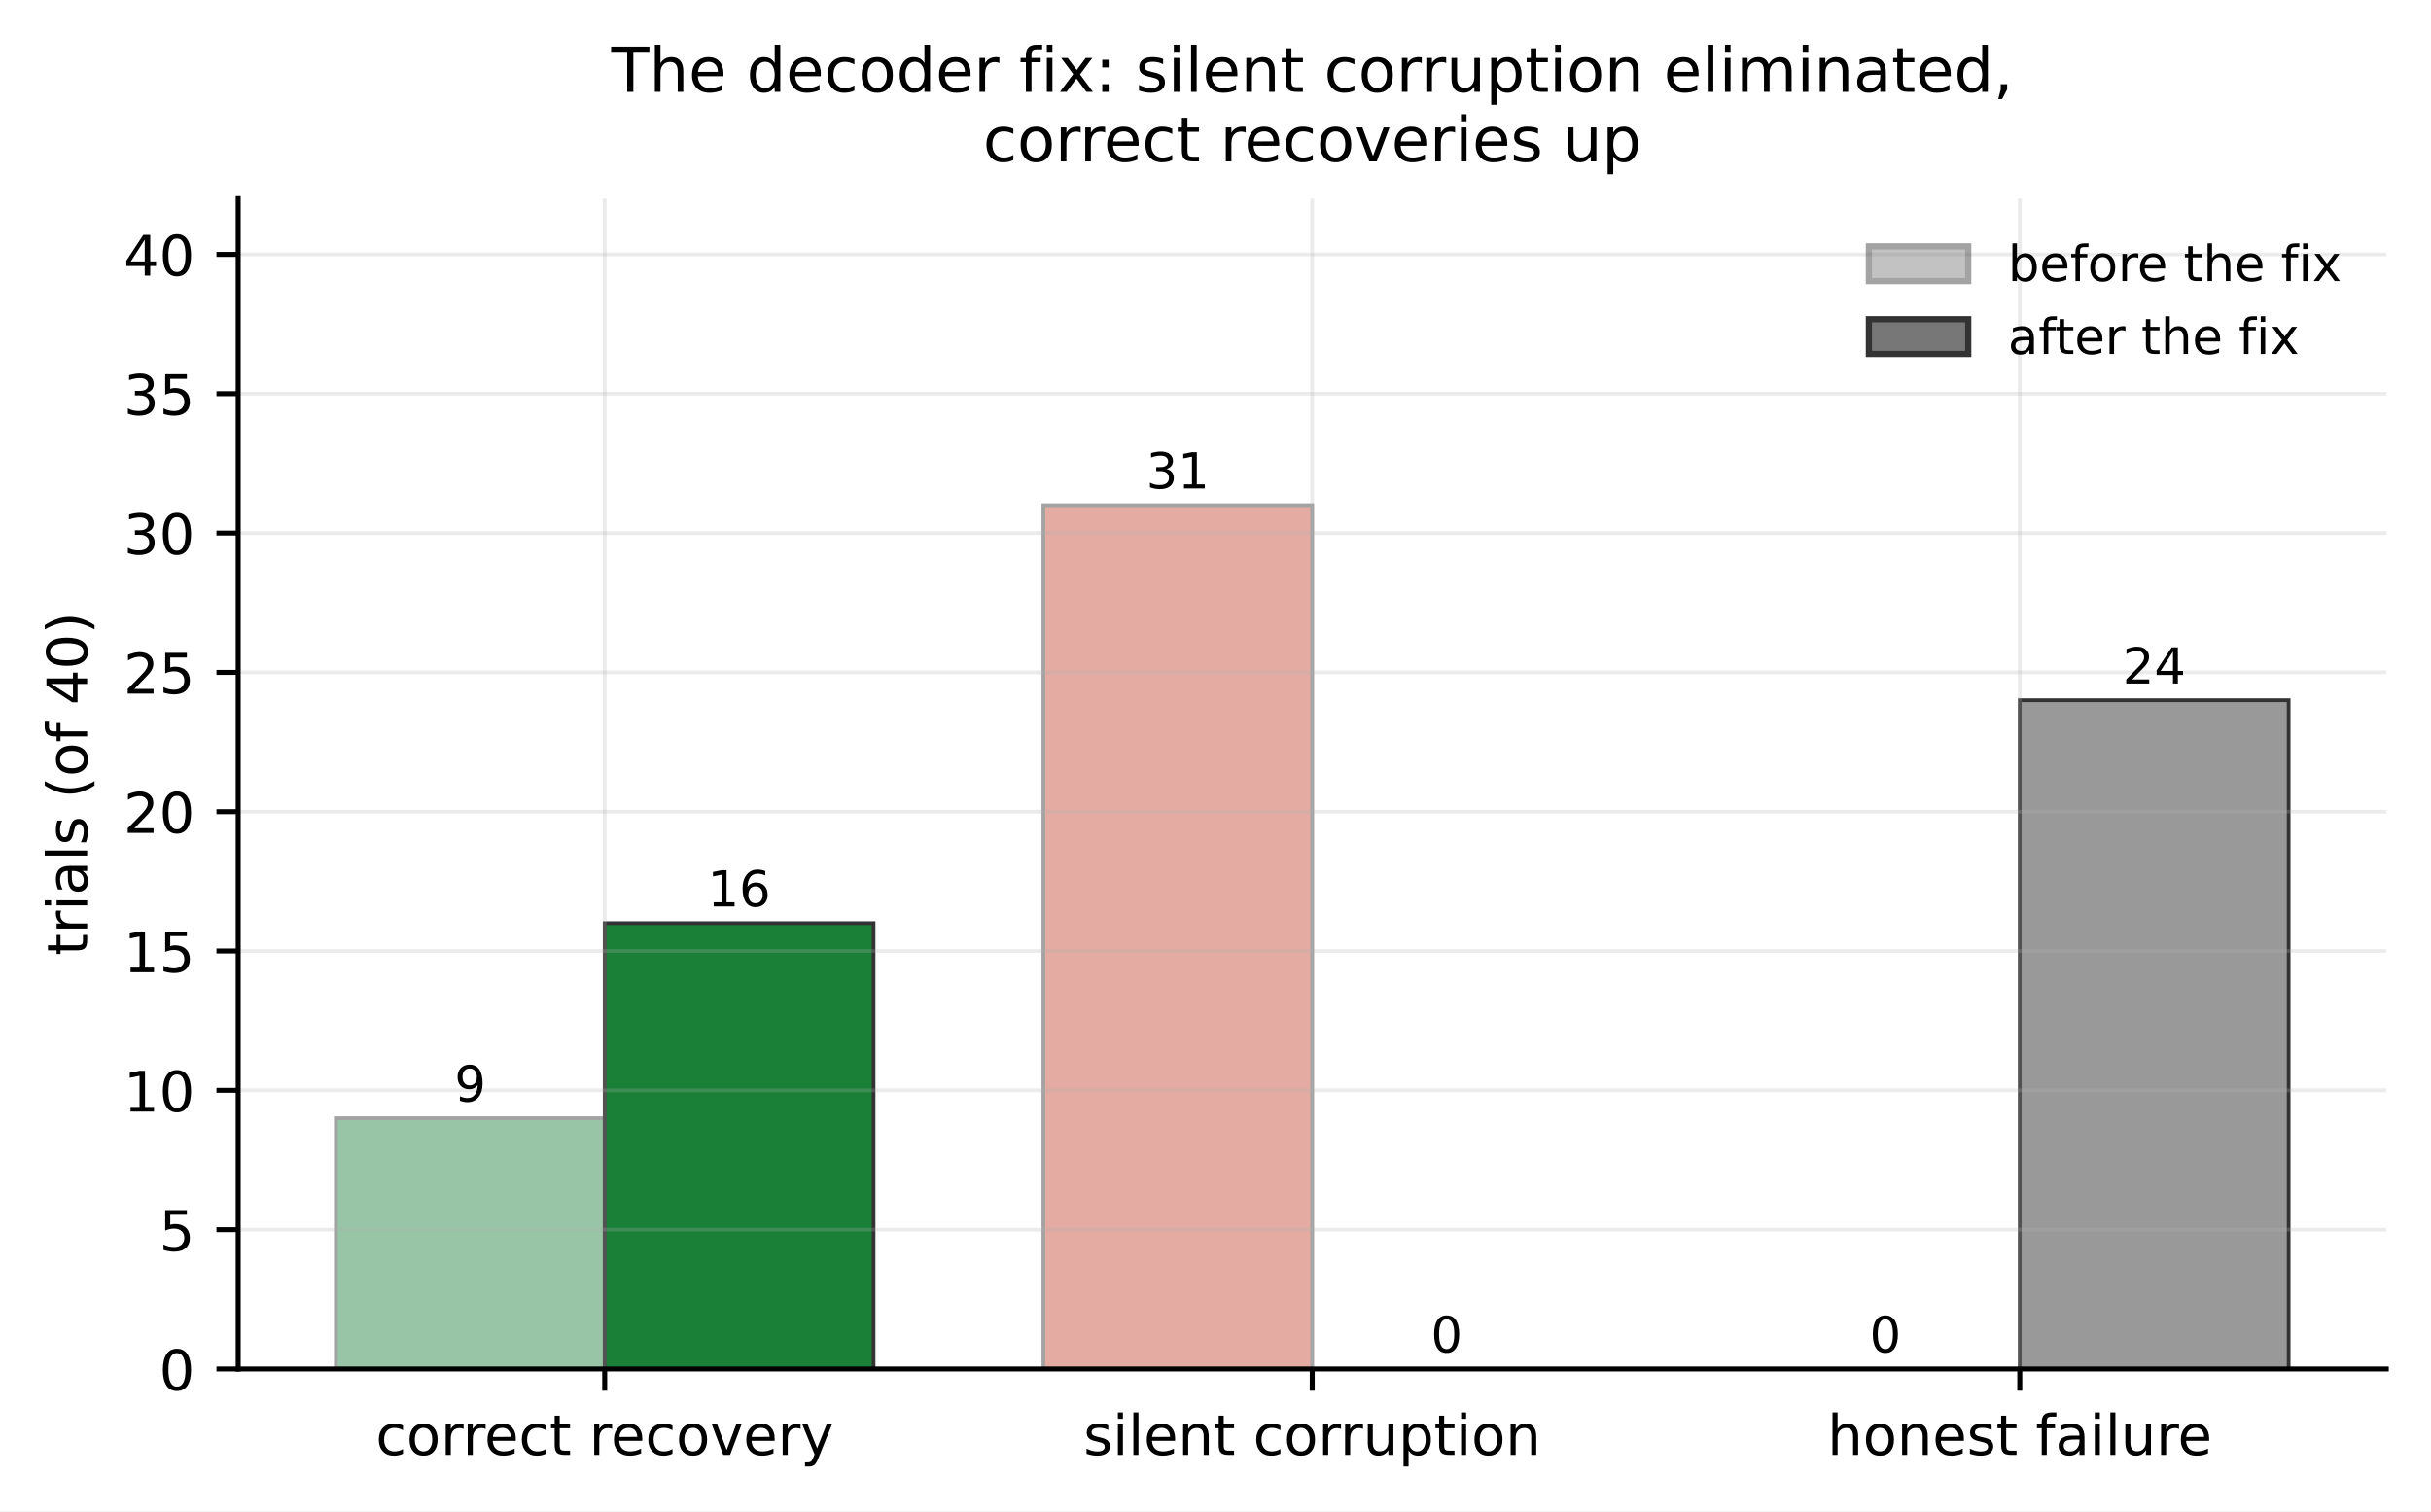
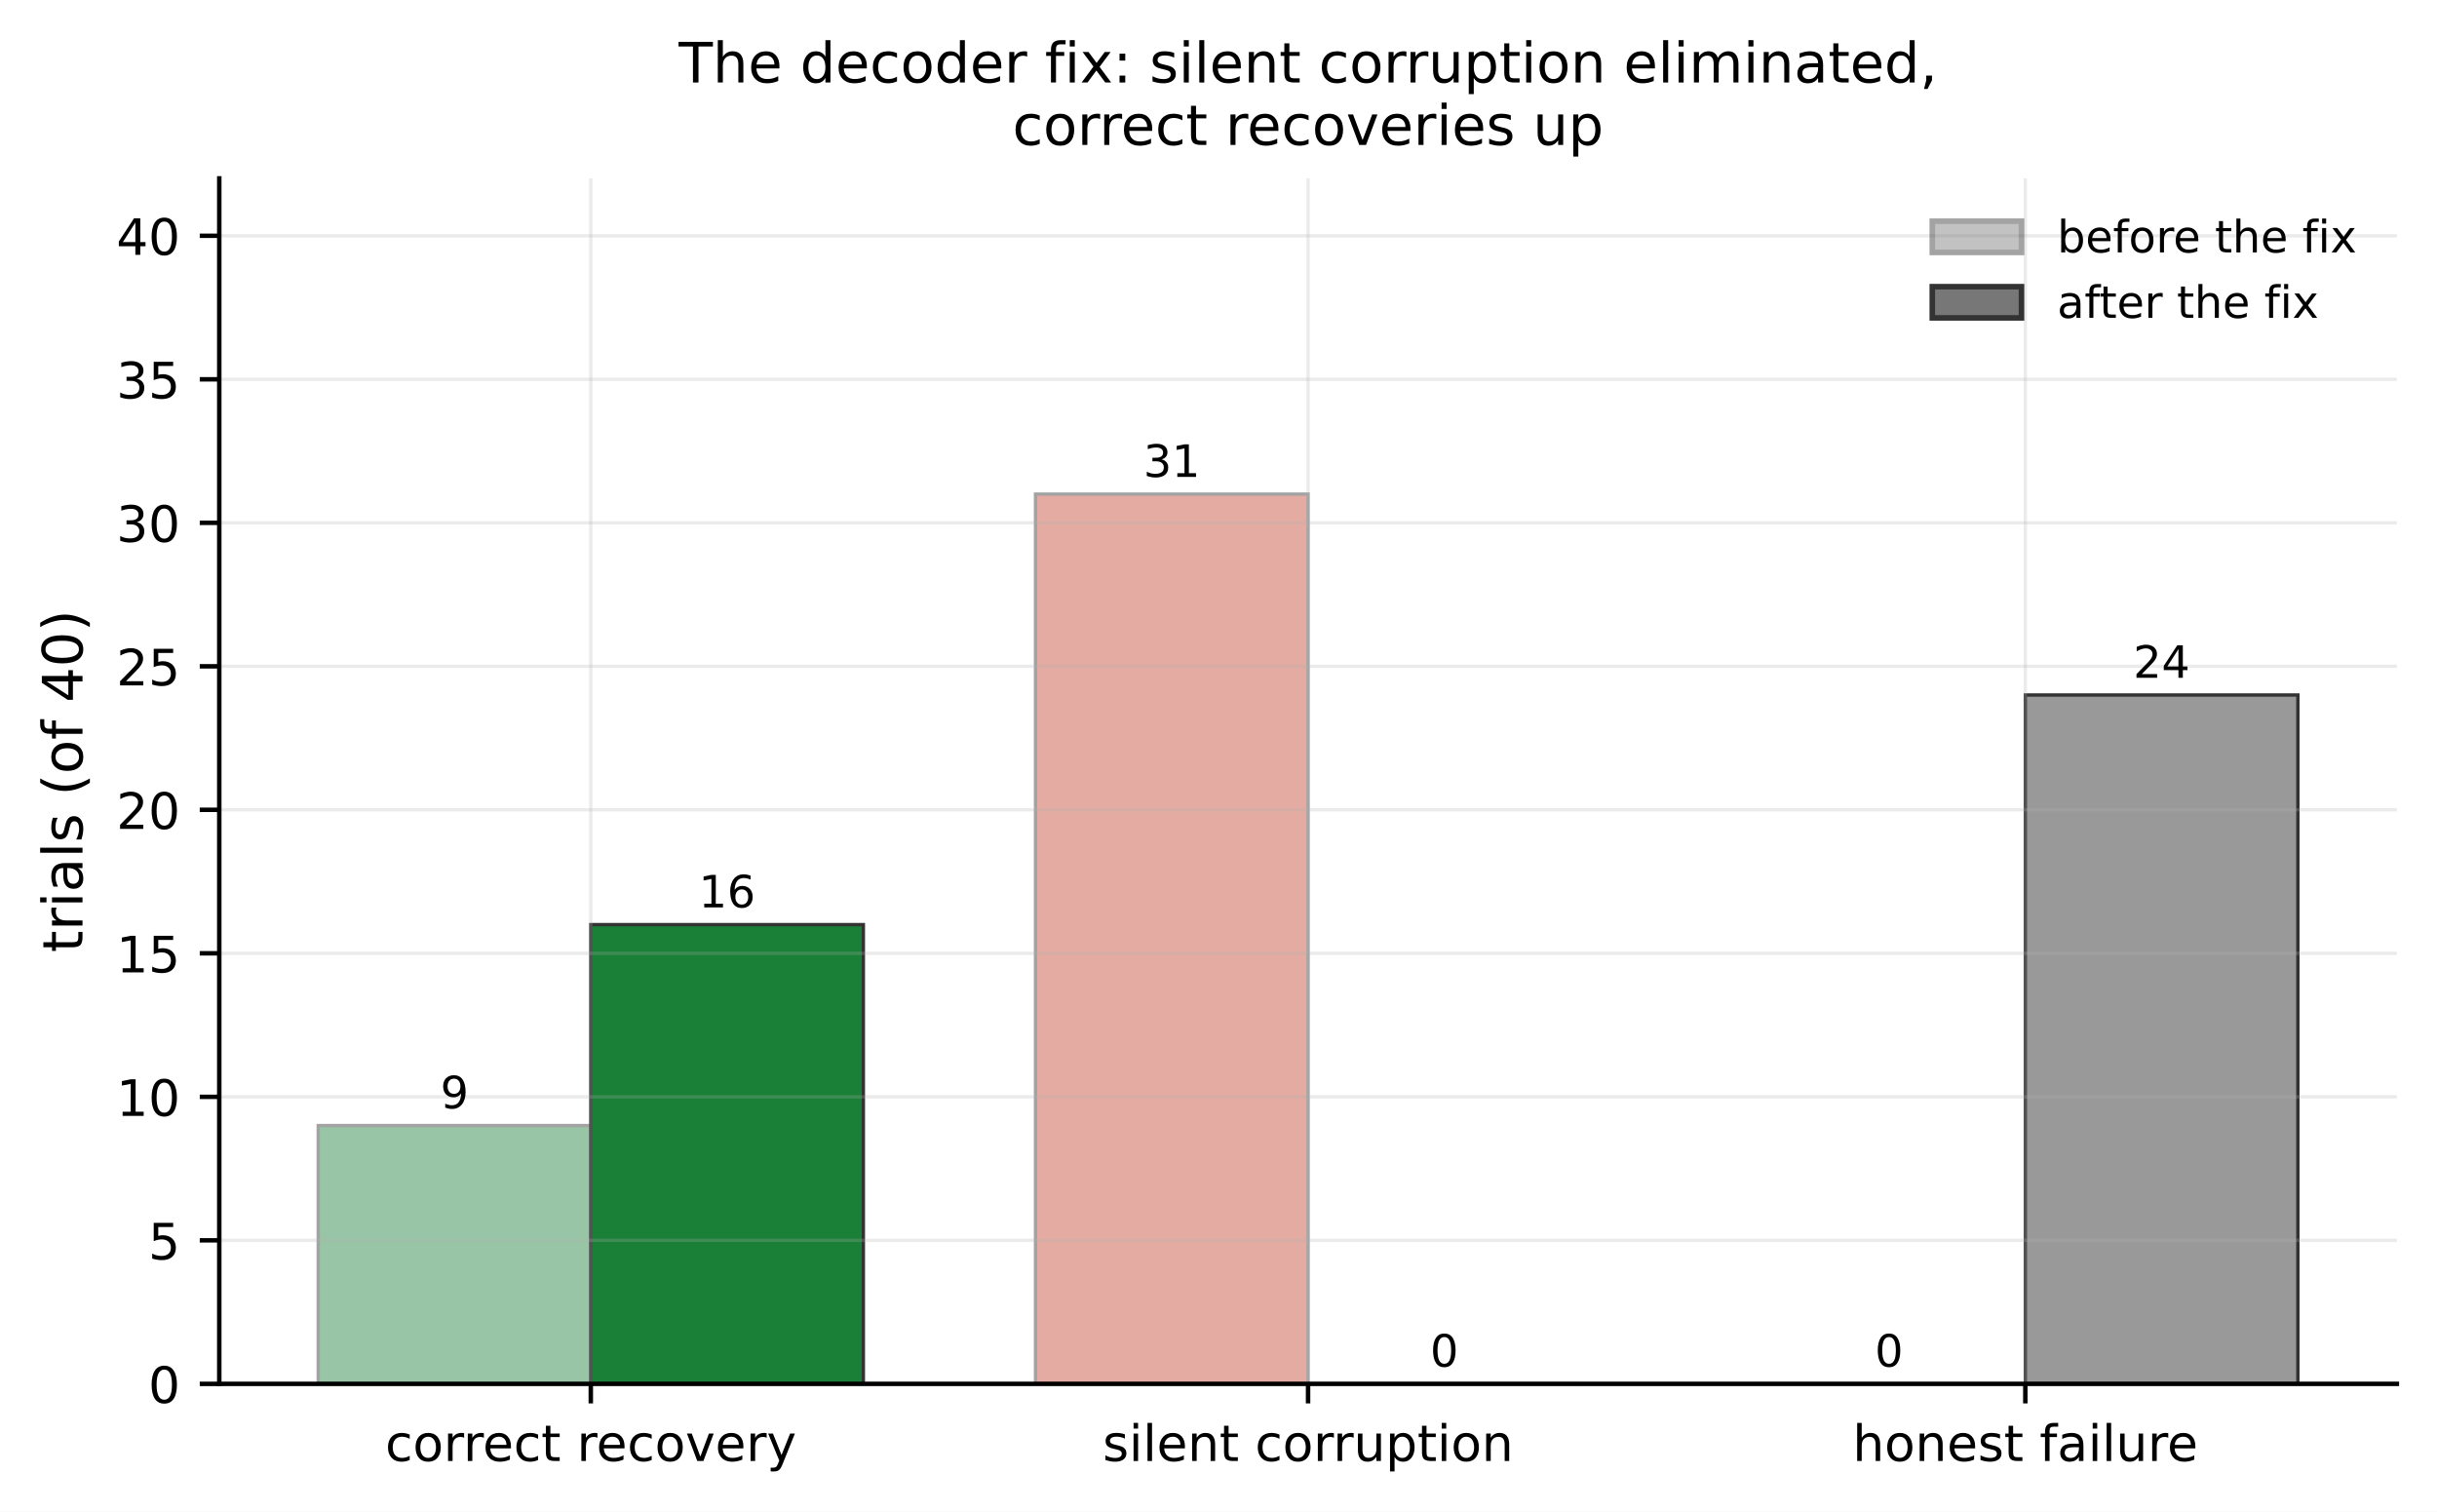
- <svg xmlns="http://www.w3.org/2000/svg" xmlns:xlink="http://www.w3.org/1999/xlink" width="391.523pt" height="243.403pt" viewBox="0 0 391.523 243.403" version="1.1">
+ <svg xmlns="http://www.w3.org/2000/svg" xmlns:xlink="http://www.w3.org/1999/xlink" width="437.131pt" height="271.123pt" viewBox="0 0 437.131 271.123" version="1.1">
  <defs>
    <style type="text/css">*{stroke-linejoin: round; stroke-linecap: butt}</style>
  </defs>
  <g id="figure_1">
    <g id="patch_1">
-       <path d="M 0 243.403  L 391.523 243.403  L 391.523 0  L 0 0  z " style="fill: #ffffff" />
+       <path d="M 0 271.123  L 437.131 271.123  L 437.131 0  L 0 0  z " style="fill: #ffffff" />
    </g>
    <g id="axes_1">
      <g id="patch_2">
-         <path d="M 38.363 220.492  L 384.323 220.492  L 384.323 31.996  L 38.363 31.996  z " style="fill: #ffffff" />
+         <path d="M 39.331 248.212  L 429.931 248.212  L 429.931 31.996  L 39.331 31.996  z " style="fill: #ffffff" />
      </g>
      <g id="patch_3">
-         <path d="M 54.088 220.492  L 97.39 220.492  L 97.39 180.1  L 54.088 180.1  z " clip-path="url(#p17f047ffd9)" style="fill: #1a7f37; opacity: 0.45; stroke: #333333; stroke-width: 0.6; stroke-linejoin: miter" />
+         <path d="M 57.085 248.212  L 105.974 248.212  L 105.974 201.88  L 57.085 201.88  z " clip-path="url(#p8677cf3c1b)" style="fill: #1a7f37; opacity: 0.45; stroke: #333333; stroke-width: 0.6; stroke-linejoin: miter" />
      </g>
      <g id="patch_4">
-         <path d="M 168.041 220.492  L 211.343 220.492  L 211.343 81.364  L 168.041 81.364  z " clip-path="url(#p17f047ffd9)" style="fill: #c1442e; opacity: 0.45; stroke: #333333; stroke-width: 0.6; stroke-linejoin: miter" />
+         <path d="M 185.741 248.212  L 234.631 248.212  L 234.631 88.624  L 185.741 88.624  z " clip-path="url(#p8677cf3c1b)" style="fill: #c1442e; opacity: 0.45; stroke: #333333; stroke-width: 0.6; stroke-linejoin: miter" />
      </g>
      <g id="patch_5">
-         <path d="M 281.993 220.492  L 325.295 220.492  L 325.295 220.492  L 281.993 220.492  z " clip-path="url(#p17f047ffd9)" style="fill: #999999; opacity: 0.45; stroke: #333333; stroke-width: 0.6; stroke-linejoin: miter" />
+         <path d="M 314.397 248.212  L 363.287 248.212  L 363.287 248.212  L 314.397 248.212  z " clip-path="url(#p8677cf3c1b)" style="fill: #999999; opacity: 0.45; stroke: #333333; stroke-width: 0.6; stroke-linejoin: miter" />
      </g>
      <g id="patch_6">
-         <path d="M 97.39 220.492  L 140.692 220.492  L 140.692 148.684  L 97.39 148.684  z " clip-path="url(#p17f047ffd9)" style="fill: #1a7f37; stroke: #333333; stroke-width: 0.6; stroke-linejoin: miter" />
+         <path d="M 105.974 248.212  L 154.864 248.212  L 154.864 165.844  L 105.974 165.844  z " clip-path="url(#p8677cf3c1b)" style="fill: #1a7f37; stroke: #333333; stroke-width: 0.6; stroke-linejoin: miter" />
      </g>
      <g id="patch_7">
-         <path d="M 211.343 220.492  L 254.645 220.492  L 254.645 220.492  L 211.343 220.492  z " clip-path="url(#p17f047ffd9)" style="fill: #c1442e; stroke: #333333; stroke-width: 0.6; stroke-linejoin: miter" />
+         <path d="M 234.631 248.212  L 283.52 248.212  L 283.52 248.212  L 234.631 248.212  z " clip-path="url(#p8677cf3c1b)" style="fill: #c1442e; stroke: #333333; stroke-width: 0.6; stroke-linejoin: miter" />
      </g>
      <g id="patch_8">
-         <path d="M 325.295 220.492  L 368.597 220.492  L 368.597 112.78  L 325.295 112.78  z " clip-path="url(#p17f047ffd9)" style="fill: #999999; stroke: #333333; stroke-width: 0.6; stroke-linejoin: miter" />
+         <path d="M 363.287 248.212  L 412.176 248.212  L 412.176 124.66  L 363.287 124.66  z " clip-path="url(#p8677cf3c1b)" style="fill: #999999; stroke: #333333; stroke-width: 0.6; stroke-linejoin: miter" />
      </g>
      <g id="matplotlib.axis_1">
        <g id="xtick_1">
          <g id="line2d_1">
-             <path d="M 97.39 220.492  L 97.39 31.996  " clip-path="url(#p17f047ffd9)" style="fill: none; stroke: #b0b0b0; stroke-opacity: 0.25; stroke-width: 0.6; stroke-linecap: square" />
+             <path d="M 105.974 248.212  L 105.974 31.996  " clip-path="url(#p8677cf3c1b)" style="fill: none; stroke: #b0b0b0; stroke-opacity: 0.25; stroke-width: 0.6; stroke-linecap: square" />
          </g>
          <g id="line2d_2">
            <defs>
              <path id="m6f5883101c" d="M 0 0  L 0 3.5  " style="stroke: #000000; stroke-width: 0.8" />
            </defs>
            <g>
-               <use xlink:href="#m6f5883101c" x="97.39" y="220.492" style="stroke: #000000; stroke-width: 0.8" />
+               <use xlink:href="#m6f5883101c" x="105.974" y="248.212" style="stroke: #000000; stroke-width: 0.8" />
            </g>
          </g>
          <g id="text_1">
-             <g transform="translate(60.51415 234.3308) scale(0.09 -0.09)">
+             <g transform="translate(69.0984 262.0508) scale(0.09 -0.09)">
              <defs>
                <path id="DejaVuSans-63" d="M 3122 3366  L 3122 2828  Q 2878 2963 2633 3030  Q 2388 3097 2138 3097  Q 1578 3097 1268 2742  Q 959 2388 959 1747  Q 959 1106 1268 751  Q 1578 397 2138 397  Q 2388 397 2633 464  Q 2878 531 3122 666  L 3122 134  Q 2881 22 2623 -34  Q 2366 -91 2075 -91  Q 1284 -91 818 406  Q 353 903 353 1747  Q 353 2603 823 3093  Q 1294 3584 2113 3584  Q 2378 3584 2631 3529  Q 2884 3475 3122 3366  z " transform="scale(0.015625)" />
                <path id="DejaVuSans-6f" d="M 1959 3097  Q 1497 3097 1228 2736  Q 959 2375 959 1747  Q 959 1119 1226 758  Q 1494 397 1959 397  Q 2419 397 2687 759  Q 2956 1122 2956 1747  Q 2956 2369 2687 2733  Q 2419 3097 1959 3097  z M 1959 3584  Q 2709 3584 3137 3096  Q 3566 2609 3566 1747  Q 3566 888 3137 398  Q 2709 -91 1959 -91  Q 1206 -91 779 398  Q 353 888 353 1747  Q 353 2609 779 3096  Q 1206 3584 1959 3584  z " transform="scale(0.015625)" />
                <path id="DejaVuSans-72" d="M 2631 2963  Q 2534 3019 2420 3045  Q 2306 3072 2169 3072  Q 1681 3072 1420 2755  Q 1159 2438 1159 1844  L 1159 0  L 581 0  L 581 3500  L 1159 3500  L 1159 2956  Q 1341 3275 1631 3429  Q 1922 3584 2338 3584  Q 2397 3584 2469 3576  Q 2541 3569 2628 3553  L 2631 2963  z " transform="scale(0.015625)" />
                <path id="DejaVuSans-65" d="M 3597 1894  L 3597 1613  L 953 1613  Q 991 1019 1311 708  Q 1631 397 2203 397  Q 2534 397 2845 478  Q 3156 559 3463 722  L 3463 178  Q 3153 47 2828 -22  Q 2503 -91 2169 -91  Q 1331 -91 842 396  Q 353 884 353 1716  Q 353 2575 817 3079  Q 1281 3584 2069 3584  Q 2775 3584 3186 3129  Q 3597 2675 3597 1894  z M 3022 2063  Q 3016 2534 2758 2815  Q 2500 3097 2075 3097  Q 1594 3097 1305 2825  Q 1016 2553 972 2059  L 3022 2063  z " transform="scale(0.015625)" />
                <path id="DejaVuSans-74" d="M 1172 4494  L 1172 3500  L 2356 3500  L 2356 3053  L 1172 3053  L 1172 1153  Q 1172 725 1289 603  Q 1406 481 1766 481  L 2356 481  L 2356 0  L 1766 0  Q 1100 0 847 248  Q 594 497 594 1153  L 594 3053  L 172 3053  L 172 3500  L 594 3500  L 594 4494  L 1172 4494  z " transform="scale(0.015625)" />
                <path id="DejaVuSans-20" transform="scale(0.015625)" />
                <path id="DejaVuSans-76" d="M 191 3500  L 800 3500  L 1894 563  L 2988 3500  L 3597 3500  L 2284 0  L 1503 0  L 191 3500  z " transform="scale(0.015625)" />
                <path id="DejaVuSans-79" d="M 2059 -325  Q 1816 -950 1584 -1140  Q 1353 -1331 966 -1331  L 506 -1331  L 506 -850  L 844 -850  Q 1081 -850 1212 -737  Q 1344 -625 1503 -206  L 1606 56  L 191 3500  L 800 3500  L 1894 763  L 2988 3500  L 3597 3500  L 2059 -325  z " transform="scale(0.015625)" />
              </defs>
              <use xlink:href="#DejaVuSans-63" />
              <use xlink:href="#DejaVuSans-6f" x="54.98" />
              <use xlink:href="#DejaVuSans-72" x="116.162" />
              <use xlink:href="#DejaVuSans-72" x="155.525" />
              <use xlink:href="#DejaVuSans-65" x="194.389" />
              <use xlink:href="#DejaVuSans-63" x="255.912" />
              <use xlink:href="#DejaVuSans-74" x="310.893" />
              <use xlink:href="#DejaVuSans-20" x="350.102" />
              <use xlink:href="#DejaVuSans-72" x="381.889" />
              <use xlink:href="#DejaVuSans-65" x="420.752" />
              <use xlink:href="#DejaVuSans-63" x="482.275" />
              <use xlink:href="#DejaVuSans-6f" x="537.256" />
              <use xlink:href="#DejaVuSans-76" x="598.438" />
              <use xlink:href="#DejaVuSans-65" x="657.617" />
              <use xlink:href="#DejaVuSans-72" x="719.141" />
              <use xlink:href="#DejaVuSans-79" x="760.254" />
            </g>
          </g>
        </g>
        <g id="xtick_2">
          <g id="line2d_3">
-             <path d="M 211.343 220.492  L 211.343 31.996  " clip-path="url(#p17f047ffd9)" style="fill: none; stroke: #b0b0b0; stroke-opacity: 0.25; stroke-width: 0.6; stroke-linecap: square" />
+             <path d="M 234.631 248.212  L 234.631 31.996  " clip-path="url(#p8677cf3c1b)" style="fill: none; stroke: #b0b0b0; stroke-opacity: 0.25; stroke-width: 0.6; stroke-linecap: square" />
          </g>
          <g id="line2d_4">
            <g>
-               <use xlink:href="#m6f5883101c" x="211.343" y="220.492" style="stroke: #000000; stroke-width: 0.8" />
+               <use xlink:href="#m6f5883101c" x="234.631" y="248.212" style="stroke: #000000; stroke-width: 0.8" />
            </g>
          </g>
          <g id="text_2">
-             <g transform="translate(174.5061 234.3308) scale(0.09 -0.09)">
+             <g transform="translate(197.7939 262.0508) scale(0.09 -0.09)">
              <defs>
                <path id="DejaVuSans-73" d="M 2834 3397  L 2834 2853  Q 2591 2978 2328 3040  Q 2066 3103 1784 3103  Q 1356 3103 1142 2972  Q 928 2841 928 2578  Q 928 2378 1081 2264  Q 1234 2150 1697 2047  L 1894 2003  Q 2506 1872 2764 1633  Q 3022 1394 3022 966  Q 3022 478 2636 193  Q 2250 -91 1575 -91  Q 1294 -91 989 -36  Q 684 19 347 128  L 347 722  Q 666 556 975 473  Q 1284 391 1588 391  Q 1994 391 2212 530  Q 2431 669 2431 922  Q 2431 1156 2273 1281  Q 2116 1406 1581 1522  L 1381 1569  Q 847 1681 609 1914  Q 372 2147 372 2553  Q 372 3047 722 3315  Q 1072 3584 1716 3584  Q 2034 3584 2315 3537  Q 2597 3491 2834 3397  z " transform="scale(0.015625)" />
                <path id="DejaVuSans-69" d="M 603 3500  L 1178 3500  L 1178 0  L 603 0  L 603 3500  z M 603 4863  L 1178 4863  L 1178 4134  L 603 4134  L 603 4863  z " transform="scale(0.015625)" />
                <path id="DejaVuSans-6c" d="M 603 4863  L 1178 4863  L 1178 0  L 603 0  L 603 4863  z " transform="scale(0.015625)" />
                <path id="DejaVuSans-6e" d="M 3513 2113  L 3513 0  L 2938 0  L 2938 2094  Q 2938 2591 2744 2837  Q 2550 3084 2163 3084  Q 1697 3084 1428 2787  Q 1159 2491 1159 1978  L 1159 0  L 581 0  L 581 3500  L 1159 3500  L 1159 2956  Q 1366 3272 1645 3428  Q 1925 3584 2291 3584  Q 2894 3584 3203 3211  Q 3513 2838 3513 2113  z " transform="scale(0.015625)" />
                <path id="DejaVuSans-75" d="M 544 1381  L 544 3500  L 1119 3500  L 1119 1403  Q 1119 906 1312 657  Q 1506 409 1894 409  Q 2359 409 2629 706  Q 2900 1003 2900 1516  L 2900 3500  L 3475 3500  L 3475 0  L 2900 0  L 2900 538  Q 2691 219 2414 64  Q 2138 -91 1772 -91  Q 1169 -91 856 284  Q 544 659 544 1381  z M 1991 3584  L 1991 3584  z " transform="scale(0.015625)" />
                <path id="DejaVuSans-70" d="M 1159 525  L 1159 -1331  L 581 -1331  L 581 3500  L 1159 3500  L 1159 2969  Q 1341 3281 1617 3432  Q 1894 3584 2278 3584  Q 2916 3584 3314 3078  Q 3713 2572 3713 1747  Q 3713 922 3314 415  Q 2916 -91 2278 -91  Q 1894 -91 1617 61  Q 1341 213 1159 525  z M 3116 1747  Q 3116 2381 2855 2742  Q 2594 3103 2138 3103  Q 1681 3103 1420 2742  Q 1159 2381 1159 1747  Q 1159 1113 1420 752  Q 1681 391 2138 391  Q 2594 391 2855 752  Q 3116 1113 3116 1747  z " transform="scale(0.015625)" />
              </defs>
              <use xlink:href="#DejaVuSans-73" />
              <use xlink:href="#DejaVuSans-69" x="52.1" />
              <use xlink:href="#DejaVuSans-6c" x="79.883" />
              <use xlink:href="#DejaVuSans-65" x="107.666" />
              <use xlink:href="#DejaVuSans-6e" x="169.189" />
              <use xlink:href="#DejaVuSans-74" x="232.568" />
              <use xlink:href="#DejaVuSans-20" x="271.777" />
              <use xlink:href="#DejaVuSans-63" x="303.564" />
              <use xlink:href="#DejaVuSans-6f" x="358.545" />
              <use xlink:href="#DejaVuSans-72" x="419.727" />
              <use xlink:href="#DejaVuSans-72" x="459.09" />
              <use xlink:href="#DejaVuSans-75" x="500.203" />
              <use xlink:href="#DejaVuSans-70" x="563.582" />
              <use xlink:href="#DejaVuSans-74" x="627.059" />
              <use xlink:href="#DejaVuSans-69" x="666.268" />
              <use xlink:href="#DejaVuSans-6f" x="694.051" />
              <use xlink:href="#DejaVuSans-6e" x="755.232" />
            </g>
          </g>
        </g>
        <g id="xtick_3">
          <g id="line2d_5">
-             <path d="M 325.295 220.492  L 325.295 31.996  " clip-path="url(#p17f047ffd9)" style="fill: none; stroke: #b0b0b0; stroke-opacity: 0.25; stroke-width: 0.6; stroke-linecap: square" />
+             <path d="M 363.287 248.212  L 363.287 31.996  " clip-path="url(#p8677cf3c1b)" style="fill: none; stroke: #b0b0b0; stroke-opacity: 0.25; stroke-width: 0.6; stroke-linecap: square" />
          </g>
          <g id="line2d_6">
            <g>
-               <use xlink:href="#m6f5883101c" x="325.295" y="220.492" style="stroke: #000000; stroke-width: 0.8" />
+               <use xlink:href="#m6f5883101c" x="363.287" y="248.212" style="stroke: #000000; stroke-width: 0.8" />
            </g>
          </g>
          <g id="text_3">
-             <g transform="translate(294.3192 234.3308) scale(0.09 -0.09)">
+             <g transform="translate(332.3106 262.0508) scale(0.09 -0.09)">
              <defs>
                <path id="DejaVuSans-68" d="M 3513 2113  L 3513 0  L 2938 0  L 2938 2094  Q 2938 2591 2744 2837  Q 2550 3084 2163 3084  Q 1697 3084 1428 2787  Q 1159 2491 1159 1978  L 1159 0  L 581 0  L 581 4863  L 1159 4863  L 1159 2956  Q 1366 3272 1645 3428  Q 1925 3584 2291 3584  Q 2894 3584 3203 3211  Q 3513 2838 3513 2113  z " transform="scale(0.015625)" />
                <path id="DejaVuSans-66" d="M 2375 4863  L 2375 4384  L 1825 4384  Q 1516 4384 1395 4259  Q 1275 4134 1275 3809  L 1275 3500  L 2222 3500  L 2222 3053  L 1275 3053  L 1275 0  L 697 0  L 697 3053  L 147 3053  L 147 3500  L 697 3500  L 697 3744  Q 697 4328 969 4595  Q 1241 4863 1831 4863  L 2375 4863  z " transform="scale(0.015625)" />
                <path id="DejaVuSans-61" d="M 2194 1759  Q 1497 1759 1228 1600  Q 959 1441 959 1056  Q 959 750 1161 570  Q 1363 391 1709 391  Q 2188 391 2477 730  Q 2766 1069 2766 1631  L 2766 1759  L 2194 1759  z M 3341 1997  L 3341 0  L 2766 0  L 2766 531  Q 2569 213 2275 61  Q 1981 -91 1556 -91  Q 1019 -91 701 211  Q 384 513 384 1019  Q 384 1609 779 1909  Q 1175 2209 1959 2209  L 2766 2209  L 2766 2266  Q 2766 2663 2505 2880  Q 2244 3097 1772 3097  Q 1472 3097 1187 3025  Q 903 2953 641 2809  L 641 3341  Q 956 3463 1253 3523  Q 1550 3584 1831 3584  Q 2591 3584 2966 3190  Q 3341 2797 3341 1997  z " transform="scale(0.015625)" />
              </defs>
              <use xlink:href="#DejaVuSans-68" />
              <use xlink:href="#DejaVuSans-6f" x="63.379" />
              <use xlink:href="#DejaVuSans-6e" x="124.561" />
              <use xlink:href="#DejaVuSans-65" x="187.939" />
              <use xlink:href="#DejaVuSans-73" x="249.463" />
              <use xlink:href="#DejaVuSans-74" x="301.562" />
              <use xlink:href="#DejaVuSans-20" x="340.771" />
              <use xlink:href="#DejaVuSans-66" x="372.559" />
              <use xlink:href="#DejaVuSans-61" x="407.764" />
              <use xlink:href="#DejaVuSans-69" x="469.043" />
              <use xlink:href="#DejaVuSans-6c" x="496.826" />
              <use xlink:href="#DejaVuSans-75" x="524.609" />
              <use xlink:href="#DejaVuSans-72" x="587.988" />
              <use xlink:href="#DejaVuSans-65" x="626.852" />
            </g>
          </g>
        </g>
      </g>
      <g id="matplotlib.axis_2">
        <g id="ytick_1">
          <g id="line2d_7">
-             <path d="M 38.363 220.492  L 384.323 220.492  " clip-path="url(#p17f047ffd9)" style="fill: none; stroke: #b0b0b0; stroke-opacity: 0.25; stroke-width: 0.6; stroke-linecap: square" />
+             <path d="M 39.331 248.212  L 429.931 248.212  " clip-path="url(#p8677cf3c1b)" style="fill: none; stroke: #b0b0b0; stroke-opacity: 0.25; stroke-width: 0.6; stroke-linecap: square" />
          </g>
          <g id="line2d_8">
            <defs>
              <path id="m971f570884" d="M 0 0  L -3.5 0  " style="stroke: #000000; stroke-width: 0.8" />
            </defs>
            <g>
-               <use xlink:href="#m971f570884" x="38.363" y="220.492" style="stroke: #000000; stroke-width: 0.8" />
+               <use xlink:href="#m971f570884" x="39.331" y="248.212" style="stroke: #000000; stroke-width: 0.8" />
            </g>
          </g>
          <g id="text_4">
-             <g transform="translate(25.63656 223.9115) scale(0.09 -0.09)">
+             <g transform="translate(26.60438 251.6315) scale(0.09 -0.09)">
              <defs>
                <path id="DejaVuSans-30" d="M 2034 4250  Q 1547 4250 1301 3770  Q 1056 3291 1056 2328  Q 1056 1369 1301 889  Q 1547 409 2034 409  Q 2525 409 2770 889  Q 3016 1369 3016 2328  Q 3016 3291 2770 3770  Q 2525 4250 2034 4250  z M 2034 4750  Q 2819 4750 3233 4129  Q 3647 3509 3647 2328  Q 3647 1150 3233 529  Q 2819 -91 2034 -91  Q 1250 -91 836 529  Q 422 1150 422 2328  Q 422 3509 836 4129  Q 1250 4750 2034 4750  z " transform="scale(0.015625)" />
              </defs>
              <use xlink:href="#DejaVuSans-30" />
            </g>
          </g>
        </g>
        <g id="ytick_2">
          <g id="line2d_9">
-             <path d="M 38.363 198.052  L 384.323 198.052  " clip-path="url(#p17f047ffd9)" style="fill: none; stroke: #b0b0b0; stroke-opacity: 0.25; stroke-width: 0.6; stroke-linecap: square" />
+             <path d="M 39.331 222.472  L 429.931 222.472  " clip-path="url(#p8677cf3c1b)" style="fill: none; stroke: #b0b0b0; stroke-opacity: 0.25; stroke-width: 0.6; stroke-linecap: square" />
          </g>
          <g id="line2d_10">
            <g>
-               <use xlink:href="#m971f570884" x="38.363" y="198.052" style="stroke: #000000; stroke-width: 0.8" />
+               <use xlink:href="#m971f570884" x="39.331" y="222.472" style="stroke: #000000; stroke-width: 0.8" />
            </g>
          </g>
          <g id="text_5">
-             <g transform="translate(25.63656 201.4715) scale(0.09 -0.09)">
+             <g transform="translate(26.60438 225.8915) scale(0.09 -0.09)">
              <defs>
                <path id="DejaVuSans-35" d="M 691 4666  L 3169 4666  L 3169 4134  L 1269 4134  L 1269 2991  Q 1406 3038 1543 3061  Q 1681 3084 1819 3084  Q 2600 3084 3056 2656  Q 3513 2228 3513 1497  Q 3513 744 3044 326  Q 2575 -91 1722 -91  Q 1428 -91 1123 -41  Q 819 9 494 109  L 494 744  Q 775 591 1075 516  Q 1375 441 1709 441  Q 2250 441 2565 725  Q 2881 1009 2881 1497  Q 2881 1984 2565 2268  Q 2250 2553 1709 2553  Q 1456 2553 1204 2497  Q 953 2441 691 2322  L 691 4666  z " transform="scale(0.015625)" />
              </defs>
              <use xlink:href="#DejaVuSans-35" />
            </g>
          </g>
        </g>
        <g id="ytick_3">
          <g id="line2d_11">
-             <path d="M 38.363 175.612  L 384.323 175.612  " clip-path="url(#p17f047ffd9)" style="fill: none; stroke: #b0b0b0; stroke-opacity: 0.25; stroke-width: 0.6; stroke-linecap: square" />
+             <path d="M 39.331 196.732  L 429.931 196.732  " clip-path="url(#p8677cf3c1b)" style="fill: none; stroke: #b0b0b0; stroke-opacity: 0.25; stroke-width: 0.6; stroke-linecap: square" />
          </g>
          <g id="line2d_12">
            <g>
-               <use xlink:href="#m971f570884" x="38.363" y="175.612" style="stroke: #000000; stroke-width: 0.8" />
+               <use xlink:href="#m971f570884" x="39.331" y="196.732" style="stroke: #000000; stroke-width: 0.8" />
            </g>
          </g>
          <g id="text_6">
-             <g transform="translate(19.91031 179.0315) scale(0.09 -0.09)">
+             <g transform="translate(20.87813 200.1515) scale(0.09 -0.09)">
              <defs>
                <path id="DejaVuSans-31" d="M 794 531  L 1825 531  L 1825 4091  L 703 3866  L 703 4441  L 1819 4666  L 2450 4666  L 2450 531  L 3481 531  L 3481 0  L 794 0  L 794 531  z " transform="scale(0.015625)" />
              </defs>
              <use xlink:href="#DejaVuSans-31" />
              <use xlink:href="#DejaVuSans-30" x="63.623" />
            </g>
          </g>
        </g>
        <g id="ytick_4">
          <g id="line2d_13">
-             <path d="M 38.363 153.172  L 384.323 153.172  " clip-path="url(#p17f047ffd9)" style="fill: none; stroke: #b0b0b0; stroke-opacity: 0.25; stroke-width: 0.6; stroke-linecap: square" />
+             <path d="M 39.331 170.992  L 429.931 170.992  " clip-path="url(#p8677cf3c1b)" style="fill: none; stroke: #b0b0b0; stroke-opacity: 0.25; stroke-width: 0.6; stroke-linecap: square" />
          </g>
          <g id="line2d_14">
            <g>
-               <use xlink:href="#m971f570884" x="38.363" y="153.172" style="stroke: #000000; stroke-width: 0.8" />
+               <use xlink:href="#m971f570884" x="39.331" y="170.992" style="stroke: #000000; stroke-width: 0.8" />
            </g>
          </g>
          <g id="text_7">
-             <g transform="translate(19.91031 156.5915) scale(0.09 -0.09)">
+             <g transform="translate(20.87813 174.4115) scale(0.09 -0.09)">
              <use xlink:href="#DejaVuSans-31" />
              <use xlink:href="#DejaVuSans-35" x="63.623" />
            </g>
          </g>
        </g>
        <g id="ytick_5">
          <g id="line2d_15">
-             <path d="M 38.363 130.732  L 384.323 130.732  " clip-path="url(#p17f047ffd9)" style="fill: none; stroke: #b0b0b0; stroke-opacity: 0.25; stroke-width: 0.6; stroke-linecap: square" />
+             <path d="M 39.331 145.252  L 429.931 145.252  " clip-path="url(#p8677cf3c1b)" style="fill: none; stroke: #b0b0b0; stroke-opacity: 0.25; stroke-width: 0.6; stroke-linecap: square" />
          </g>
          <g id="line2d_16">
            <g>
-               <use xlink:href="#m971f570884" x="38.363" y="130.732" style="stroke: #000000; stroke-width: 0.8" />
+               <use xlink:href="#m971f570884" x="39.331" y="145.252" style="stroke: #000000; stroke-width: 0.8" />
            </g>
          </g>
          <g id="text_8">
-             <g transform="translate(19.91031 134.1515) scale(0.09 -0.09)">
+             <g transform="translate(20.87813 148.6715) scale(0.09 -0.09)">
              <defs>
                <path id="DejaVuSans-32" d="M 1228 531  L 3431 531  L 3431 0  L 469 0  L 469 531  Q 828 903 1448 1529  Q 2069 2156 2228 2338  Q 2531 2678 2651 2914  Q 2772 3150 2772 3378  Q 2772 3750 2511 3984  Q 2250 4219 1831 4219  Q 1534 4219 1204 4116  Q 875 4013 500 3803  L 500 4441  Q 881 4594 1212 4672  Q 1544 4750 1819 4750  Q 2544 4750 2975 4387  Q 3406 4025 3406 3419  Q 3406 3131 3298 2873  Q 3191 2616 2906 2266  Q 2828 2175 2409 1742  Q 1991 1309 1228 531  z " transform="scale(0.015625)" />
              </defs>
              <use xlink:href="#DejaVuSans-32" />
              <use xlink:href="#DejaVuSans-30" x="63.623" />
            </g>
          </g>
        </g>
        <g id="ytick_6">
          <g id="line2d_17">
-             <path d="M 38.363 108.292  L 384.323 108.292  " clip-path="url(#p17f047ffd9)" style="fill: none; stroke: #b0b0b0; stroke-opacity: 0.25; stroke-width: 0.6; stroke-linecap: square" />
+             <path d="M 39.331 119.512  L 429.931 119.512  " clip-path="url(#p8677cf3c1b)" style="fill: none; stroke: #b0b0b0; stroke-opacity: 0.25; stroke-width: 0.6; stroke-linecap: square" />
          </g>
          <g id="line2d_18">
            <g>
-               <use xlink:href="#m971f570884" x="38.363" y="108.292" style="stroke: #000000; stroke-width: 0.8" />
+               <use xlink:href="#m971f570884" x="39.331" y="119.512" style="stroke: #000000; stroke-width: 0.8" />
            </g>
          </g>
          <g id="text_9">
-             <g transform="translate(19.91031 111.7115) scale(0.09 -0.09)">
+             <g transform="translate(20.87813 122.9315) scale(0.09 -0.09)">
              <use xlink:href="#DejaVuSans-32" />
              <use xlink:href="#DejaVuSans-35" x="63.623" />
            </g>
          </g>
        </g>
        <g id="ytick_7">
          <g id="line2d_19">
-             <path d="M 38.363 85.852  L 384.323 85.852  " clip-path="url(#p17f047ffd9)" style="fill: none; stroke: #b0b0b0; stroke-opacity: 0.25; stroke-width: 0.6; stroke-linecap: square" />
+             <path d="M 39.331 93.772  L 429.931 93.772  " clip-path="url(#p8677cf3c1b)" style="fill: none; stroke: #b0b0b0; stroke-opacity: 0.25; stroke-width: 0.6; stroke-linecap: square" />
          </g>
          <g id="line2d_20">
            <g>
-               <use xlink:href="#m971f570884" x="38.363" y="85.852" style="stroke: #000000; stroke-width: 0.8" />
+               <use xlink:href="#m971f570884" x="39.331" y="93.772" style="stroke: #000000; stroke-width: 0.8" />
            </g>
          </g>
          <g id="text_10">
-             <g transform="translate(19.91031 89.27155) scale(0.09 -0.09)">
+             <g transform="translate(20.87813 97.19155) scale(0.09 -0.09)">
              <defs>
                <path id="DejaVuSans-33" d="M 2597 2516  Q 3050 2419 3304 2112  Q 3559 1806 3559 1356  Q 3559 666 3084 287  Q 2609 -91 1734 -91  Q 1441 -91 1130 -33  Q 819 25 488 141  L 488 750  Q 750 597 1062 519  Q 1375 441 1716 441  Q 2309 441 2620 675  Q 2931 909 2931 1356  Q 2931 1769 2642 2001  Q 2353 2234 1838 2234  L 1294 2234  L 1294 2753  L 1863 2753  Q 2328 2753 2575 2939  Q 2822 3125 2822 3475  Q 2822 3834 2567 4026  Q 2313 4219 1838 4219  Q 1578 4219 1281 4162  Q 984 4106 628 3988  L 628 4550  Q 988 4650 1302 4700  Q 1616 4750 1894 4750  Q 2613 4750 3031 4423  Q 3450 4097 3450 3541  Q 3450 3153 3228 2886  Q 3006 2619 2597 2516  z " transform="scale(0.015625)" />
              </defs>
              <use xlink:href="#DejaVuSans-33" />
              <use xlink:href="#DejaVuSans-30" x="63.623" />
            </g>
          </g>
        </g>
        <g id="ytick_8">
          <g id="line2d_21">
-             <path d="M 38.363 63.412  L 384.323 63.412  " clip-path="url(#p17f047ffd9)" style="fill: none; stroke: #b0b0b0; stroke-opacity: 0.25; stroke-width: 0.6; stroke-linecap: square" />
+             <path d="M 39.331 68.032  L 429.931 68.032  " clip-path="url(#p8677cf3c1b)" style="fill: none; stroke: #b0b0b0; stroke-opacity: 0.25; stroke-width: 0.6; stroke-linecap: square" />
          </g>
          <g id="line2d_22">
            <g>
-               <use xlink:href="#m971f570884" x="38.363" y="63.412" style="stroke: #000000; stroke-width: 0.8" />
+               <use xlink:href="#m971f570884" x="39.331" y="68.032" style="stroke: #000000; stroke-width: 0.8" />
            </g>
          </g>
          <g id="text_11">
-             <g transform="translate(19.91031 66.83155) scale(0.09 -0.09)">
+             <g transform="translate(20.87813 71.45155) scale(0.09 -0.09)">
              <use xlink:href="#DejaVuSans-33" />
              <use xlink:href="#DejaVuSans-35" x="63.623" />
            </g>
          </g>
        </g>
        <g id="ytick_9">
          <g id="line2d_23">
-             <path d="M 38.363 40.972  L 384.323 40.972  " clip-path="url(#p17f047ffd9)" style="fill: none; stroke: #b0b0b0; stroke-opacity: 0.25; stroke-width: 0.6; stroke-linecap: square" />
+             <path d="M 39.331 42.292  L 429.931 42.292  " clip-path="url(#p8677cf3c1b)" style="fill: none; stroke: #b0b0b0; stroke-opacity: 0.25; stroke-width: 0.6; stroke-linecap: square" />
          </g>
          <g id="line2d_24">
            <g>
-               <use xlink:href="#m971f570884" x="38.363" y="40.972" style="stroke: #000000; stroke-width: 0.8" />
+               <use xlink:href="#m971f570884" x="39.331" y="42.292" style="stroke: #000000; stroke-width: 0.8" />
            </g>
          </g>
          <g id="text_12">
-             <g transform="translate(19.91031 44.39155) scale(0.09 -0.09)">
+             <g transform="translate(20.87813 45.71155) scale(0.09 -0.09)">
              <defs>
                <path id="DejaVuSans-34" d="M 2419 4116  L 825 1625  L 2419 1625  L 2419 4116  z M 2253 4666  L 3047 4666  L 3047 1625  L 3713 1625  L 3713 1100  L 3047 1100  L 3047 0  L 2419 0  L 2419 1100  L 313 1100  L 313 1709  L 2253 4666  z " transform="scale(0.015625)" />
              </defs>
              <use xlink:href="#DejaVuSans-34" />
              <use xlink:href="#DejaVuSans-30" x="63.623" />
            </g>
          </g>
        </g>
        <g id="text_13">
-           <g transform="translate(14.03859 153.896) rotate(-90) scale(0.09 -0.09)">
+           <g transform="translate(14.79844 170.8285) rotate(-90) scale(0.1 -0.1)">
            <defs>
              <path id="DejaVuSans-28" d="M 1984 4856  Q 1566 4138 1362 3434  Q 1159 2731 1159 2009  Q 1159 1288 1364 580  Q 1569 -128 1984 -844  L 1484 -844  Q 1016 -109 783 600  Q 550 1309 550 2009  Q 550 2706 781 3412  Q 1013 4119 1484 4856  L 1984 4856  z " transform="scale(0.015625)" />
              <path id="DejaVuSans-29" d="M 513 4856  L 1013 4856  Q 1481 4119 1714 3412  Q 1947 2706 1947 2009  Q 1947 1309 1714 600  Q 1481 -109 1013 -844  L 513 -844  Q 928 -128 1133 580  Q 1338 1288 1338 2009  Q 1338 2731 1133 3434  Q 928 4138 513 4856  z " transform="scale(0.015625)" />
            </defs>
            <use xlink:href="#DejaVuSans-74" />
            <use xlink:href="#DejaVuSans-72" x="39.209" />
            <use xlink:href="#DejaVuSans-69" x="80.322" />
            <use xlink:href="#DejaVuSans-61" x="108.105" />
            <use xlink:href="#DejaVuSans-6c" x="169.385" />
            <use xlink:href="#DejaVuSans-73" x="197.168" />
            <use xlink:href="#DejaVuSans-20" x="249.268" />
            <use xlink:href="#DejaVuSans-28" x="281.055" />
            <use xlink:href="#DejaVuSans-6f" x="320.068" />
            <use xlink:href="#DejaVuSans-66" x="381.25" />
            <use xlink:href="#DejaVuSans-20" x="416.455" />
            <use xlink:href="#DejaVuSans-34" x="448.242" />
            <use xlink:href="#DejaVuSans-30" x="511.865" />
            <use xlink:href="#DejaVuSans-29" x="575.488" />
          </g>
        </g>
      </g>
      <g id="patch_9">
-         <path d="M 38.363 220.492  L 38.363 31.996  " style="fill: none; stroke: #000000; stroke-width: 0.8; stroke-linejoin: miter; stroke-linecap: square" />
+         <path d="M 39.331 248.212  L 39.331 31.996  " style="fill: none; stroke: #000000; stroke-width: 0.8; stroke-linejoin: miter; stroke-linecap: square" />
      </g>
      <g id="patch_10">
-         <path d="M 38.363 220.492  L 384.323 220.492  " style="fill: none; stroke: #000000; stroke-width: 0.8; stroke-linejoin: miter; stroke-linecap: square" />
+         <path d="M 39.331 248.212  L 429.931 248.212  " style="fill: none; stroke: #000000; stroke-width: 0.8; stroke-linejoin: miter; stroke-linecap: square" />
      </g>
      <g id="text_14">
-         <g transform="translate(73.19425 177.4075) scale(0.08 -0.08)">
+         <g transform="translate(78.98483 198.7914) scale(0.08 -0.08)">
          <defs>
            <path id="DejaVuSans-39" d="M 703 97  L 703 672  Q 941 559 1184 500  Q 1428 441 1663 441  Q 2288 441 2617 861  Q 2947 1281 2994 2138  Q 2813 1869 2534 1725  Q 2256 1581 1919 1581  Q 1219 1581 811 2004  Q 403 2428 403 3163  Q 403 3881 828 4315  Q 1253 4750 1959 4750  Q 2769 4750 3195 4129  Q 3622 3509 3622 2328  Q 3622 1225 3098 567  Q 2575 -91 1691 -91  Q 1453 -91 1209 -44  Q 966 3 703 97  z M 1959 2075  Q 2384 2075 2632 2365  Q 2881 2656 2881 3163  Q 2881 3666 2632 3958  Q 2384 4250 1959 4250  Q 1534 4250 1286 3958  Q 1038 3666 1038 3163  Q 1038 2656 1286 2365  Q 1534 2075 1959 2075  z " transform="scale(0.015625)" />
          </defs>
          <use xlink:href="#DejaVuSans-39" />
        </g>
      </g>
      <g id="text_15">
-         <g transform="translate(184.6018 78.67145) scale(0.08 -0.08)">
+         <g transform="translate(205.096 85.53545) scale(0.08 -0.08)">
          <use xlink:href="#DejaVuSans-33" />
          <use xlink:href="#DejaVuSans-31" x="63.623" />
        </g>
      </g>
      <g id="text_16">
-         <g transform="translate(301.0994 217.7995) scale(0.08 -0.08)">
+         <g transform="translate(336.2971 245.1234) scale(0.08 -0.08)">
          <use xlink:href="#DejaVuSans-30" />
        </g>
      </g>
      <g id="text_17">
-         <g transform="translate(113.9512 145.9914) scale(0.08 -0.08)">
+         <g transform="translate(125.3292 162.7554) scale(0.08 -0.08)">
          <defs>
            <path id="DejaVuSans-36" d="M 2113 2584  Q 1688 2584 1439 2293  Q 1191 2003 1191 1497  Q 1191 994 1439 701  Q 1688 409 2113 409  Q 2538 409 2786 701  Q 3034 994 3034 1497  Q 3034 2003 2786 2293  Q 2538 2584 2113 2584  z M 3366 4563  L 3366 3988  Q 3128 4100 2886 4159  Q 2644 4219 2406 4219  Q 1781 4219 1451 3797  Q 1122 3375 1075 2522  Q 1259 2794 1537 2939  Q 1816 3084 2150 3084  Q 2853 3084 3261 2657  Q 3669 2231 3669 1497  Q 3669 778 3244 343  Q 2819 -91 2113 -91  Q 1303 -91 875 529  Q 447 1150 447 2328  Q 447 3434 972 4092  Q 1497 4750 2381 4750  Q 2619 4750 2861 4703  Q 3103 4656 3366 4563  z " transform="scale(0.015625)" />
          </defs>
          <use xlink:href="#DejaVuSans-31" />
          <use xlink:href="#DejaVuSans-36" x="63.623" />
        </g>
      </g>
      <g id="text_18">
-         <g transform="translate(230.4488 217.7995) scale(0.08 -0.08)">
+         <g transform="translate(256.5303 245.1234) scale(0.08 -0.08)">
          <use xlink:href="#DejaVuSans-30" />
        </g>
      </g>
      <g id="text_19">
-         <g transform="translate(341.8564 110.0875) scale(0.08 -0.08)">
+         <g transform="translate(382.6414 121.5714) scale(0.08 -0.08)">
          <use xlink:href="#DejaVuSans-32" />
          <use xlink:href="#DejaVuSans-34" x="63.623" />
        </g>
      </g>
      <g id="text_20">
-         <g transform="translate(98.45219 14.79844) scale(0.1 -0.1)">
+         <g transform="translate(121.74 14.79844) scale(0.1 -0.1)">
          <defs>
            <path id="DejaVuSans-54" d="M -19 4666  L 3928 4666  L 3928 4134  L 2272 4134  L 2272 0  L 1638 0  L 1638 4134  L -19 4134  L -19 4666  z " transform="scale(0.015625)" />
            <path id="DejaVuSans-64" d="M 2906 2969  L 2906 4863  L 3481 4863  L 3481 0  L 2906 0  L 2906 525  Q 2725 213 2448 61  Q 2172 -91 1784 -91  Q 1150 -91 751 415  Q 353 922 353 1747  Q 353 2572 751 3078  Q 1150 3584 1784 3584  Q 2172 3584 2448 3432  Q 2725 3281 2906 2969  z M 947 1747  Q 947 1113 1208 752  Q 1469 391 1925 391  Q 2381 391 2643 752  Q 2906 1113 2906 1747  Q 2906 2381 2643 2742  Q 2381 3103 1925 3103  Q 1469 3103 1208 2742  Q 947 2381 947 1747  z " transform="scale(0.015625)" />
            <path id="DejaVuSans-78" d="M 3513 3500  L 2247 1797  L 3578 0  L 2900 0  L 1881 1375  L 863 0  L 184 0  L 1544 1831  L 300 3500  L 978 3500  L 1906 2253  L 2834 3500  L 3513 3500  z " transform="scale(0.015625)" />
            <path id="DejaVuSans-3a" d="M 750 794  L 1409 794  L 1409 0  L 750 0  L 750 794  z M 750 3309  L 1409 3309  L 1409 2516  L 750 2516  L 750 3309  z " transform="scale(0.015625)" />
            <path id="DejaVuSans-6d" d="M 3328 2828  Q 3544 3216 3844 3400  Q 4144 3584 4550 3584  Q 5097 3584 5394 3201  Q 5691 2819 5691 2113  L 5691 0  L 5113 0  L 5113 2094  Q 5113 2597 4934 2840  Q 4756 3084 4391 3084  Q 3944 3084 3684 2787  Q 3425 2491 3425 1978  L 3425 0  L 2847 0  L 2847 2094  Q 2847 2600 2669 2842  Q 2491 3084 2119 3084  Q 1678 3084 1418 2786  Q 1159 2488 1159 1978  L 1159 0  L 581 0  L 581 3500  L 1159 3500  L 1159 2956  Q 1356 3278 1631 3431  Q 1906 3584 2284 3584  Q 2666 3584 2933 3390  Q 3200 3197 3328 2828  z " transform="scale(0.015625)" />
            <path id="DejaVuSans-2c" d="M 750 794  L 1409 794  L 1409 256  L 897 -744  L 494 -744  L 750 256  L 750 794  z " transform="scale(0.015625)" />
          </defs>
          <use xlink:href="#DejaVuSans-54" />
          <use xlink:href="#DejaVuSans-68" x="61.084" />
          <use xlink:href="#DejaVuSans-65" x="124.463" />
          <use xlink:href="#DejaVuSans-20" x="185.986" />
          <use xlink:href="#DejaVuSans-64" x="217.773" />
          <use xlink:href="#DejaVuSans-65" x="281.25" />
          <use xlink:href="#DejaVuSans-63" x="342.773" />
          <use xlink:href="#DejaVuSans-6f" x="397.754" />
          <use xlink:href="#DejaVuSans-64" x="458.936" />
          <use xlink:href="#DejaVuSans-65" x="522.412" />
          <use xlink:href="#DejaVuSans-72" x="583.936" />
          <use xlink:href="#DejaVuSans-20" x="625.049" />
          <use xlink:href="#DejaVuSans-66" x="656.836" />
          <use xlink:href="#DejaVuSans-69" x="692.041" />
          <use xlink:href="#DejaVuSans-78" x="719.824" />
          <use xlink:href="#DejaVuSans-3a" x="779.004" />
          <use xlink:href="#DejaVuSans-20" x="812.695" />
          <use xlink:href="#DejaVuSans-73" x="844.482" />
          <use xlink:href="#DejaVuSans-69" x="896.582" />
          <use xlink:href="#DejaVuSans-6c" x="924.365" />
          <use xlink:href="#DejaVuSans-65" x="952.148" />
          <use xlink:href="#DejaVuSans-6e" x="1013.672" />
          <use xlink:href="#DejaVuSans-74" x="1077.051" />
          <use xlink:href="#DejaVuSans-20" x="1116.26" />
          <use xlink:href="#DejaVuSans-63" x="1148.047" />
          <use xlink:href="#DejaVuSans-6f" x="1203.027" />
          <use xlink:href="#DejaVuSans-72" x="1264.209" />
          <use xlink:href="#DejaVuSans-72" x="1303.572" />
          <use xlink:href="#DejaVuSans-75" x="1344.686" />
          <use xlink:href="#DejaVuSans-70" x="1408.064" />
          <use xlink:href="#DejaVuSans-74" x="1471.541" />
          <use xlink:href="#DejaVuSans-69" x="1510.75" />
          <use xlink:href="#DejaVuSans-6f" x="1538.533" />
          <use xlink:href="#DejaVuSans-6e" x="1599.715" />
          <use xlink:href="#DejaVuSans-20" x="1663.094" />
          <use xlink:href="#DejaVuSans-65" x="1694.881" />
          <use xlink:href="#DejaVuSans-6c" x="1756.404" />
          <use xlink:href="#DejaVuSans-69" x="1784.188" />
          <use xlink:href="#DejaVuSans-6d" x="1811.971" />
          <use xlink:href="#DejaVuSans-69" x="1909.383" />
          <use xlink:href="#DejaVuSans-6e" x="1937.166" />
          <use xlink:href="#DejaVuSans-61" x="2000.545" />
          <use xlink:href="#DejaVuSans-74" x="2061.824" />
          <use xlink:href="#DejaVuSans-65" x="2101.033" />
          <use xlink:href="#DejaVuSans-64" x="2162.557" />
          <use xlink:href="#DejaVuSans-2c" x="2226.033" />
        </g>
-         <g transform="translate(158.3264 25.99625) scale(0.1 -0.1)">
+         <g transform="translate(181.6142 25.99625) scale(0.1 -0.1)">
          <use xlink:href="#DejaVuSans-63" />
          <use xlink:href="#DejaVuSans-6f" x="54.98" />
          <use xlink:href="#DejaVuSans-72" x="116.162" />
          <use xlink:href="#DejaVuSans-72" x="155.525" />
          <use xlink:href="#DejaVuSans-65" x="194.389" />
          <use xlink:href="#DejaVuSans-63" x="255.912" />
          <use xlink:href="#DejaVuSans-74" x="310.893" />
          <use xlink:href="#DejaVuSans-20" x="350.102" />
          <use xlink:href="#DejaVuSans-72" x="381.889" />
          <use xlink:href="#DejaVuSans-65" x="420.752" />
          <use xlink:href="#DejaVuSans-63" x="482.275" />
          <use xlink:href="#DejaVuSans-6f" x="537.256" />
          <use xlink:href="#DejaVuSans-76" x="598.438" />
          <use xlink:href="#DejaVuSans-65" x="657.617" />
          <use xlink:href="#DejaVuSans-72" x="719.141" />
          <use xlink:href="#DejaVuSans-69" x="760.254" />
          <use xlink:href="#DejaVuSans-65" x="788.037" />
          <use xlink:href="#DejaVuSans-73" x="849.561" />
          <use xlink:href="#DejaVuSans-20" x="901.66" />
          <use xlink:href="#DejaVuSans-75" x="933.447" />
          <use xlink:href="#DejaVuSans-70" x="996.826" />
        </g>
      </g>
      <g id="legend_1">
        <g id="patch_11">
-           <path d="M 300.992 45.275  L 316.992 45.275  L 316.992 39.675  L 300.992 39.675  z " style="fill: #777777; opacity: 0.45; stroke: #333333; stroke-linejoin: miter" />
+           <path d="M 346.599 45.275  L 362.599 45.275  L 362.599 39.675  L 346.599 39.675  z " style="fill: #777777; opacity: 0.45; stroke: #333333; stroke-linejoin: miter" />
        </g>
        <g id="text_21">
-           <g transform="translate(323.3916 45.275) scale(0.08 -0.08)">
+           <g transform="translate(368.9994 45.275) scale(0.08 -0.08)">
            <defs>
              <path id="DejaVuSans-62" d="M 3116 1747  Q 3116 2381 2855 2742  Q 2594 3103 2138 3103  Q 1681 3103 1420 2742  Q 1159 2381 1159 1747  Q 1159 1113 1420 752  Q 1681 391 2138 391  Q 2594 391 2855 752  Q 3116 1113 3116 1747  z M 1159 2969  Q 1341 3281 1617 3432  Q 1894 3584 2278 3584  Q 2916 3584 3314 3078  Q 3713 2572 3713 1747  Q 3713 922 3314 415  Q 2916 -91 2278 -91  Q 1894 -91 1617 61  Q 1341 213 1159 525  L 1159 0  L 581 0  L 581 4863  L 1159 4863  L 1159 2969  z " transform="scale(0.015625)" />
            </defs>
            <use xlink:href="#DejaVuSans-62" />
            <use xlink:href="#DejaVuSans-65" x="63.477" />
            <use xlink:href="#DejaVuSans-66" x="125" />
            <use xlink:href="#DejaVuSans-6f" x="160.205" />
            <use xlink:href="#DejaVuSans-72" x="221.387" />
            <use xlink:href="#DejaVuSans-65" x="260.25" />
            <use xlink:href="#DejaVuSans-20" x="321.773" />
            <use xlink:href="#DejaVuSans-74" x="353.561" />
            <use xlink:href="#DejaVuSans-68" x="392.77" />
            <use xlink:href="#DejaVuSans-65" x="456.148" />
            <use xlink:href="#DejaVuSans-20" x="517.672" />
            <use xlink:href="#DejaVuSans-66" x="549.459" />
            <use xlink:href="#DejaVuSans-69" x="584.664" />
            <use xlink:href="#DejaVuSans-78" x="612.447" />
          </g>
        </g>
        <g id="patch_12">
-           <path d="M 300.992 57.017  L 316.992 57.017  L 316.992 51.417  L 300.992 51.417  z " style="fill: #777777; stroke: #333333; stroke-linejoin: miter" />
+           <path d="M 346.599 57.017  L 362.599 57.017  L 362.599 51.417  L 346.599 51.417  z " style="fill: #777777; stroke: #333333; stroke-linejoin: miter" />
        </g>
        <g id="text_22">
-           <g transform="translate(323.3916 57.0175) scale(0.08 -0.08)">
+           <g transform="translate(368.9994 57.0175) scale(0.08 -0.08)">
            <use xlink:href="#DejaVuSans-61" />
            <use xlink:href="#DejaVuSans-66" x="61.279" />
            <use xlink:href="#DejaVuSans-74" x="94.734" />
            <use xlink:href="#DejaVuSans-65" x="133.943" />
            <use xlink:href="#DejaVuSans-72" x="195.467" />
            <use xlink:href="#DejaVuSans-20" x="236.58" />
            <use xlink:href="#DejaVuSans-74" x="268.367" />
            <use xlink:href="#DejaVuSans-68" x="307.576" />
            <use xlink:href="#DejaVuSans-65" x="370.955" />
            <use xlink:href="#DejaVuSans-20" x="432.479" />
            <use xlink:href="#DejaVuSans-66" x="464.266" />
            <use xlink:href="#DejaVuSans-69" x="499.471" />
            <use xlink:href="#DejaVuSans-78" x="527.254" />
          </g>
        </g>
      </g>
    </g>
  </g>
  <defs>
-     <clipPath id="p17f047ffd9">
-       <rect x="38.363" y="31.996" width="345.96" height="188.496" />
+     <clipPath id="p8677cf3c1b">
+       <rect x="39.331" y="31.996" width="390.6" height="216.216" />
    </clipPath>
  </defs>
</svg>
